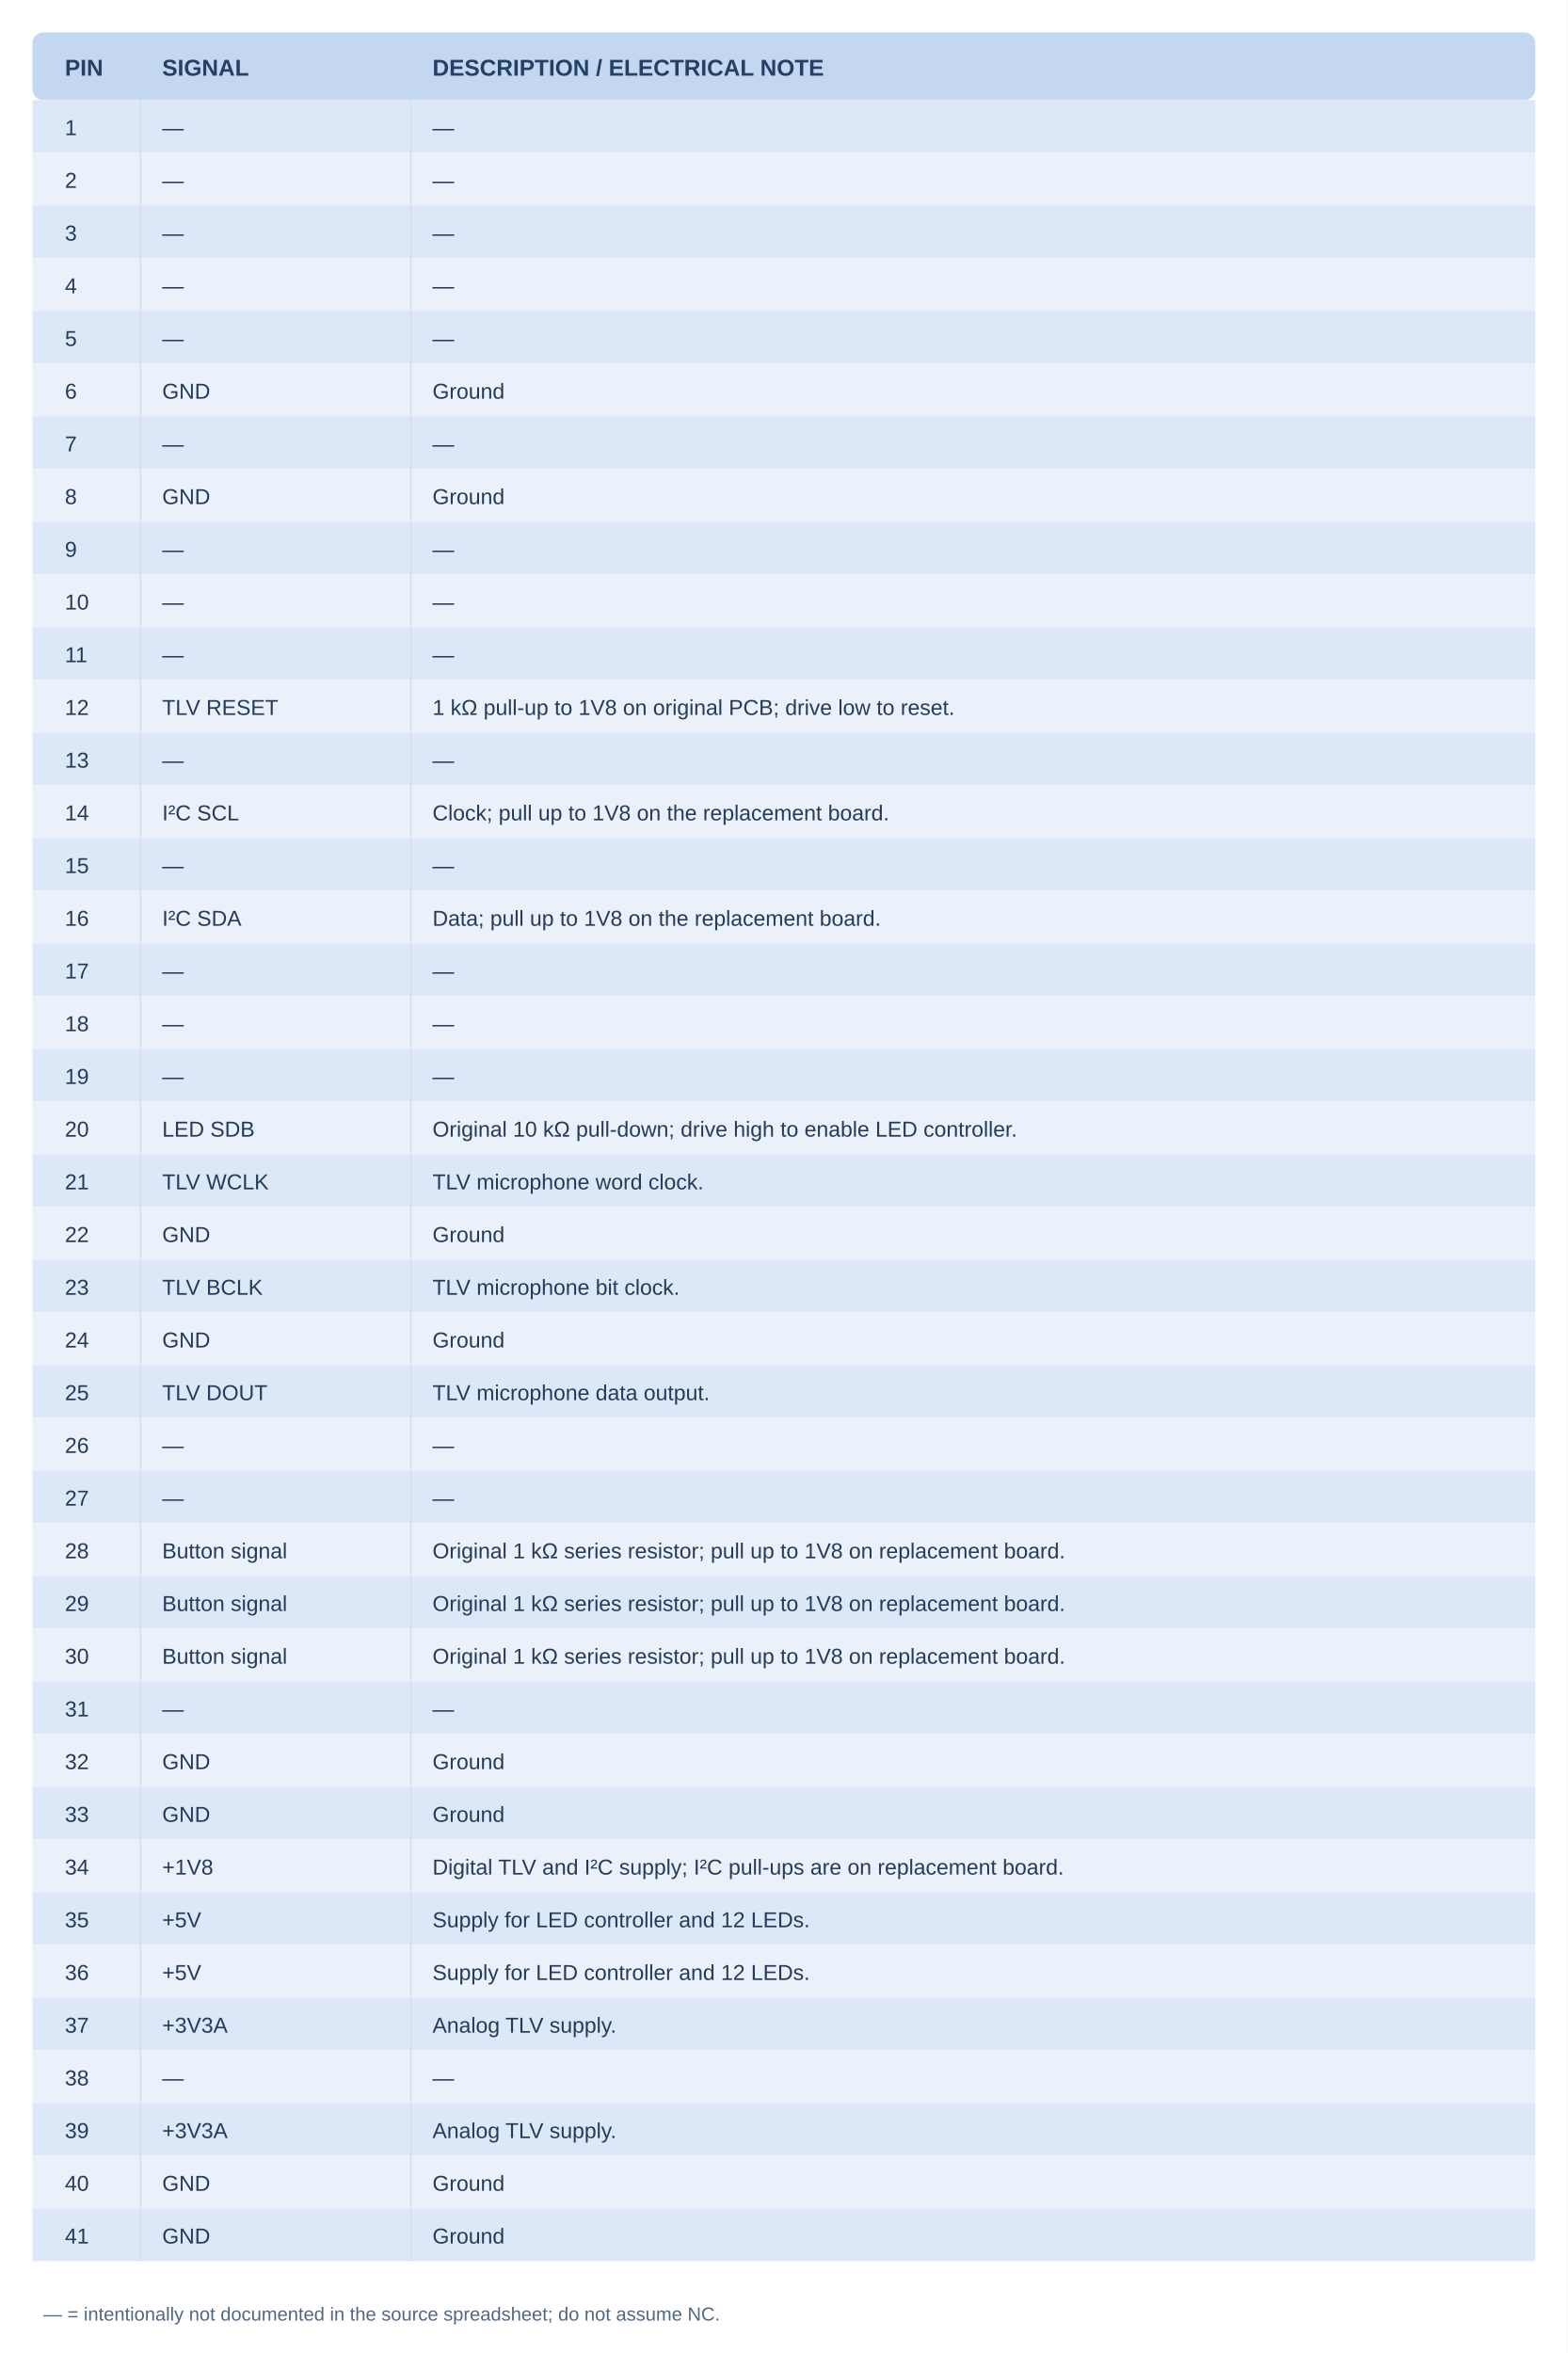
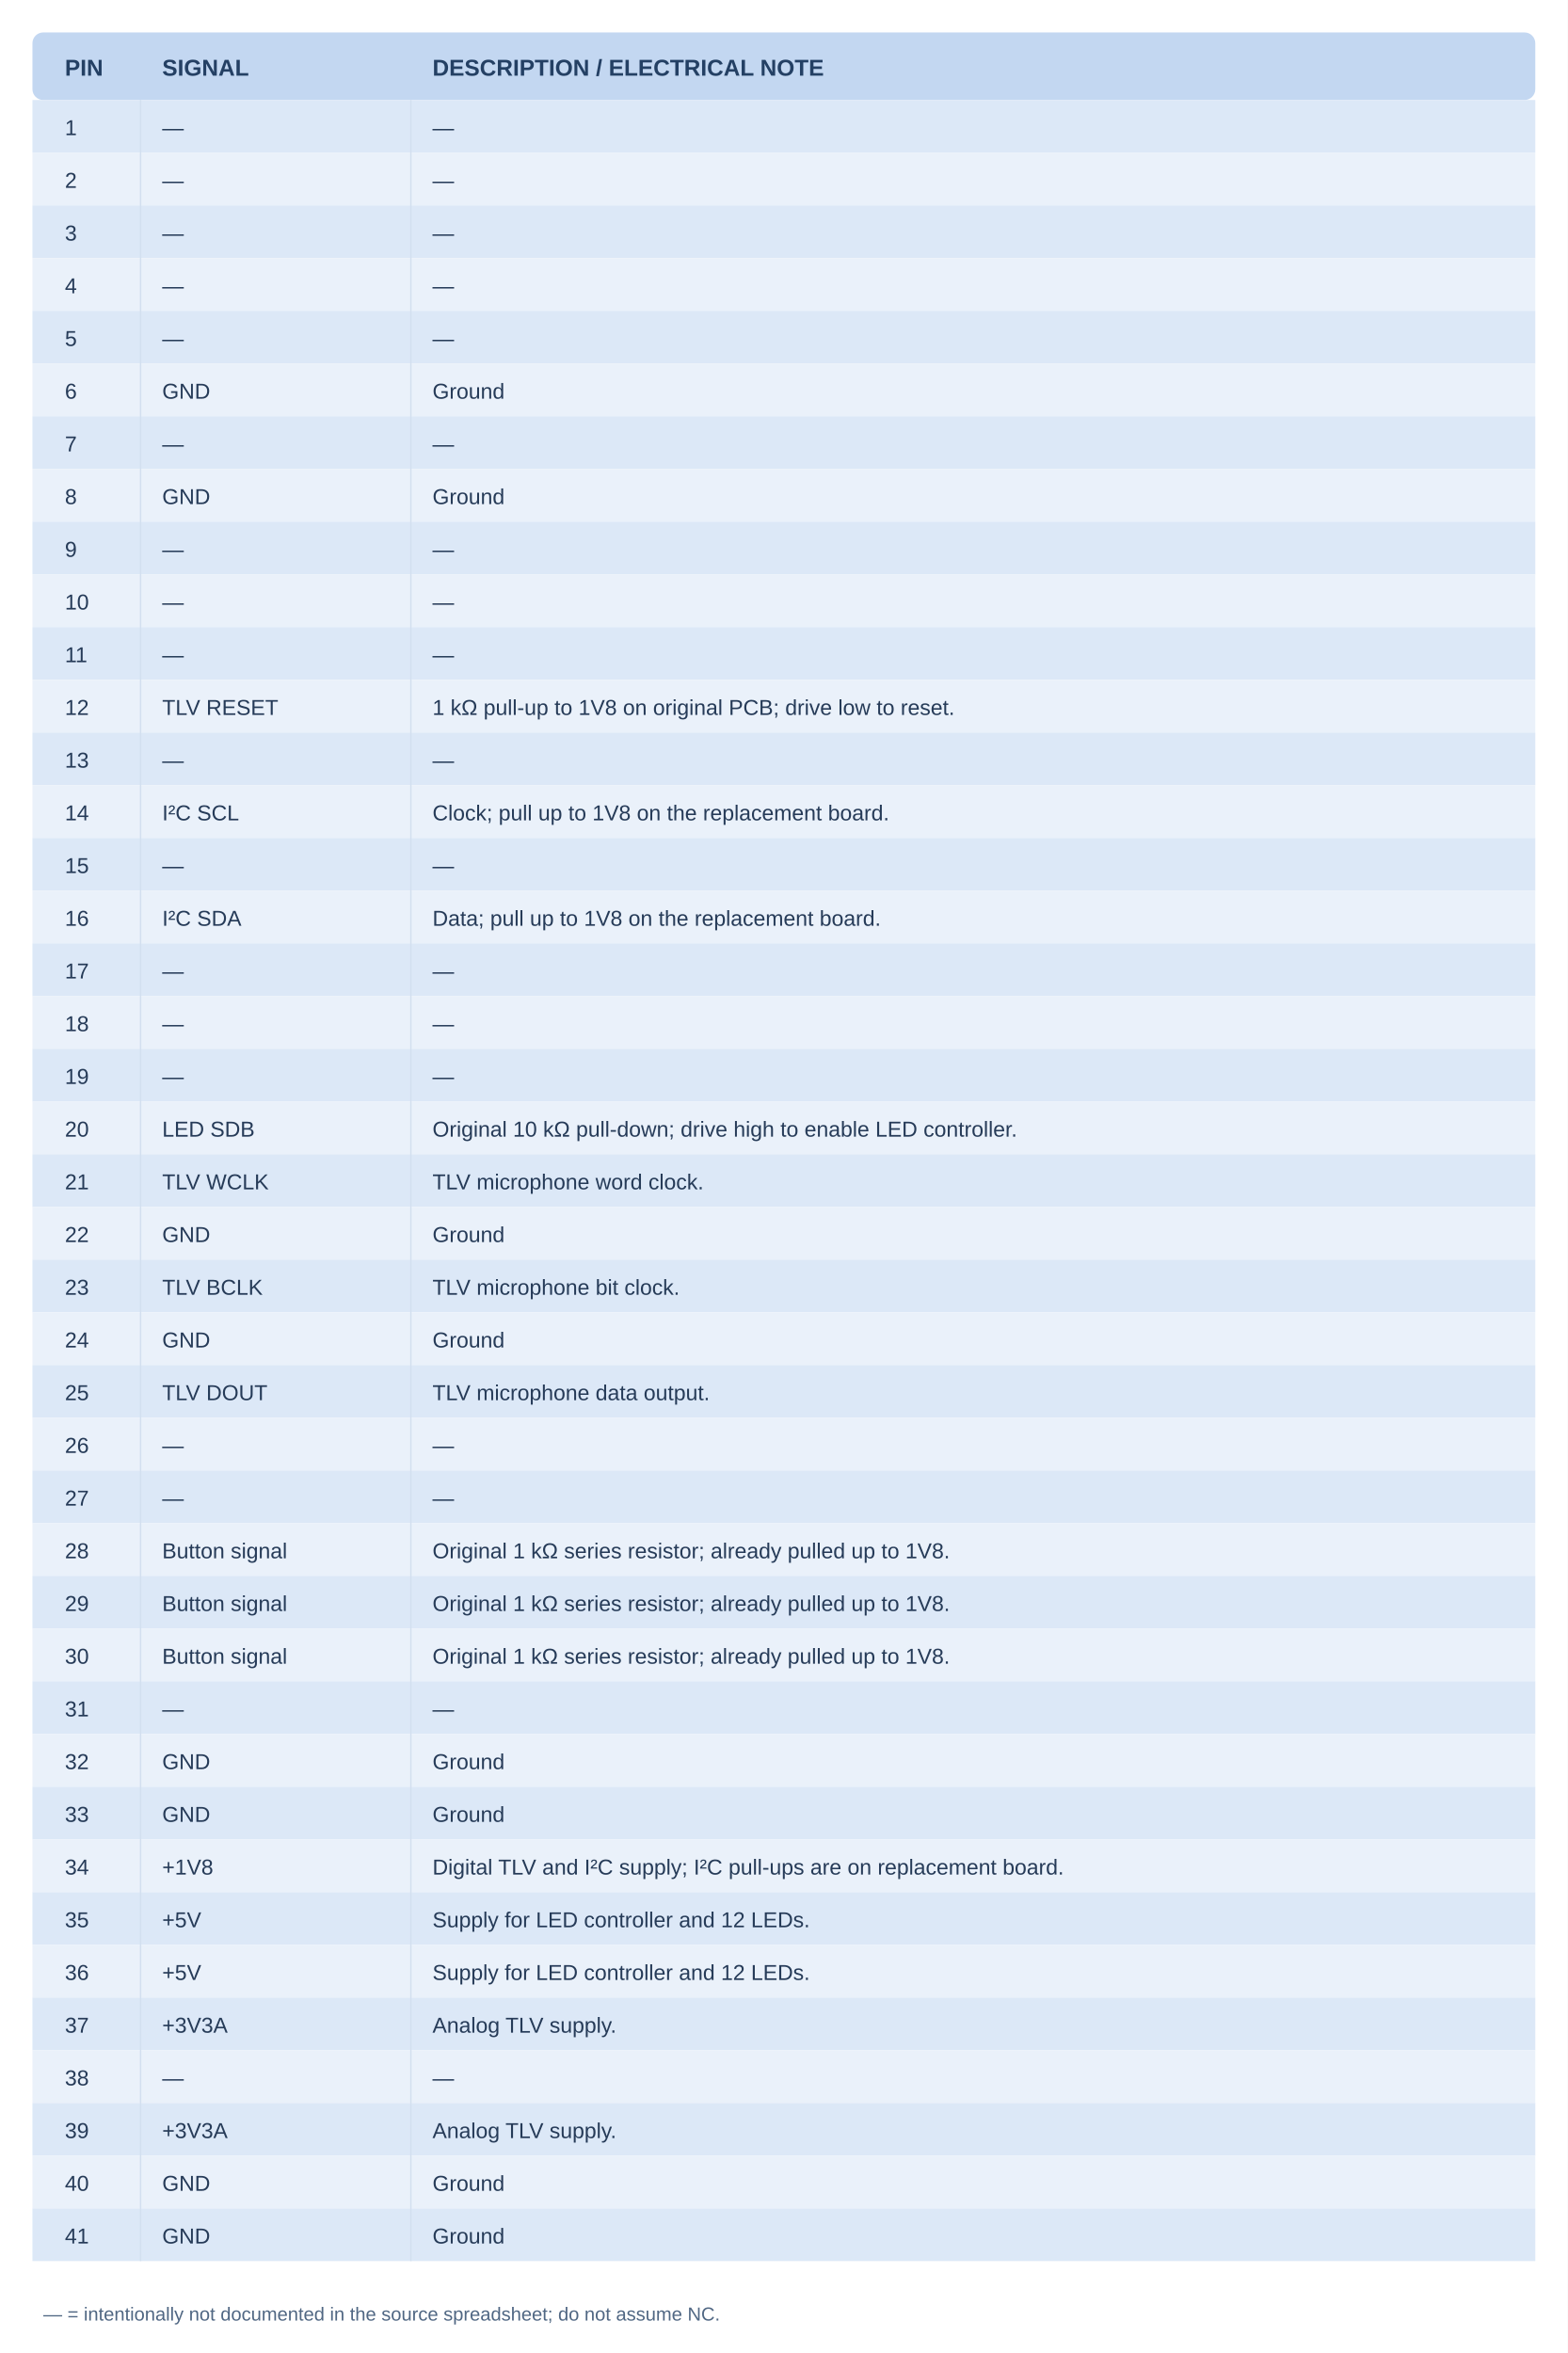
<svg xmlns="http://www.w3.org/2000/svg" width="1160" height="1741" viewBox="0 0 1160 1741" role="img" aria-labelledby="title desc">
  <rect width="1160" height="1741" fill="#ffffff" />
  <rect x="24" y="24" width="1112" height="50" rx="8" fill="#c3d7f1" />
  <g fill="#244064" font-family="Arial, Helvetica, sans-serif" font-size="17" font-weight="700">
    <text x="48" y="56">PIN</text>
    <text x="120" y="56">SIGNAL</text>
    <text x="320" y="56">DESCRIPTION / ELECTRICAL NOTE</text>
  </g>
  <rect x="24" y="74" width="1112" height="39" fill="#dce8f7" />
  <g fill="#263b58" font-family="Arial, Helvetica, sans-serif" font-size="16">
    <text x="48" y="100">1</text>
    <text x="120" y="100">—</text>
    <text x="320" y="100">—</text>
  </g>
  <rect x="24" y="113" width="1112" height="39" fill="#eaf1fa" />
  <g fill="#263b58" font-family="Arial, Helvetica, sans-serif" font-size="16">
    <text x="48" y="139">2</text>
    <text x="120" y="139">—</text>
    <text x="320" y="139">—</text>
  </g>
  <rect x="24" y="152" width="1112" height="39" fill="#dce8f7" />
  <g fill="#263b58" font-family="Arial, Helvetica, sans-serif" font-size="16">
    <text x="48" y="178">3</text>
    <text x="120" y="178">—</text>
    <text x="320" y="178">—</text>
  </g>
  <rect x="24" y="191" width="1112" height="39" fill="#eaf1fa" />
  <g fill="#263b58" font-family="Arial, Helvetica, sans-serif" font-size="16">
    <text x="48" y="217">4</text>
    <text x="120" y="217">—</text>
    <text x="320" y="217">—</text>
  </g>
  <rect x="24" y="230" width="1112" height="39" fill="#dce8f7" />
  <g fill="#263b58" font-family="Arial, Helvetica, sans-serif" font-size="16">
    <text x="48" y="256">5</text>
    <text x="120" y="256">—</text>
    <text x="320" y="256">—</text>
  </g>
  <rect x="24" y="269" width="1112" height="39" fill="#eaf1fa" />
  <g fill="#263b58" font-family="Arial, Helvetica, sans-serif" font-size="16">
    <text x="48" y="295">6</text>
    <text x="120" y="295">GND</text>
    <text x="320" y="295">Ground</text>
  </g>
  <rect x="24" y="308" width="1112" height="39" fill="#dce8f7" />
  <g fill="#263b58" font-family="Arial, Helvetica, sans-serif" font-size="16">
    <text x="48" y="334">7</text>
    <text x="120" y="334">—</text>
    <text x="320" y="334">—</text>
  </g>
  <rect x="24" y="347" width="1112" height="39" fill="#eaf1fa" />
  <g fill="#263b58" font-family="Arial, Helvetica, sans-serif" font-size="16">
    <text x="48" y="373">8</text>
    <text x="120" y="373">GND</text>
    <text x="320" y="373">Ground</text>
  </g>
  <rect x="24" y="386" width="1112" height="39" fill="#dce8f7" />
  <g fill="#263b58" font-family="Arial, Helvetica, sans-serif" font-size="16">
    <text x="48" y="412">9</text>
    <text x="120" y="412">—</text>
    <text x="320" y="412">—</text>
  </g>
  <rect x="24" y="425" width="1112" height="39" fill="#eaf1fa" />
  <g fill="#263b58" font-family="Arial, Helvetica, sans-serif" font-size="16">
    <text x="48" y="451">10</text>
    <text x="120" y="451">—</text>
    <text x="320" y="451">—</text>
  </g>
  <rect x="24" y="464" width="1112" height="39" fill="#dce8f7" />
  <g fill="#263b58" font-family="Arial, Helvetica, sans-serif" font-size="16">
    <text x="48" y="490">11</text>
    <text x="120" y="490">—</text>
    <text x="320" y="490">—</text>
  </g>
  <rect x="24" y="503" width="1112" height="39" fill="#eaf1fa" />
  <g fill="#263b58" font-family="Arial, Helvetica, sans-serif" font-size="16">
    <text x="48" y="529">12</text>
    <text x="120" y="529">TLV RESET</text>
    <text x="320" y="529">1 kΩ pull-up to 1V8 on original PCB; drive low to reset.</text>
  </g>
  <rect x="24" y="542" width="1112" height="39" fill="#dce8f7" />
  <g fill="#263b58" font-family="Arial, Helvetica, sans-serif" font-size="16">
    <text x="48" y="568">13</text>
    <text x="120" y="568">—</text>
    <text x="320" y="568">—</text>
  </g>
  <rect x="24" y="581" width="1112" height="39" fill="#eaf1fa" />
  <g fill="#263b58" font-family="Arial, Helvetica, sans-serif" font-size="16">
    <text x="48" y="607">14</text>
    <text x="120" y="607">I²C SCL</text>
    <text x="320" y="607">Clock; pull up to 1V8 on the replacement board.</text>
  </g>
  <rect x="24" y="620" width="1112" height="39" fill="#dce8f7" />
  <g fill="#263b58" font-family="Arial, Helvetica, sans-serif" font-size="16">
    <text x="48" y="646">15</text>
    <text x="120" y="646">—</text>
    <text x="320" y="646">—</text>
  </g>
  <rect x="24" y="659" width="1112" height="39" fill="#eaf1fa" />
  <g fill="#263b58" font-family="Arial, Helvetica, sans-serif" font-size="16">
    <text x="48" y="685">16</text>
    <text x="120" y="685">I²C SDA</text>
    <text x="320" y="685">Data; pull up to 1V8 on the replacement board.</text>
  </g>
  <rect x="24" y="698" width="1112" height="39" fill="#dce8f7" />
  <g fill="#263b58" font-family="Arial, Helvetica, sans-serif" font-size="16">
    <text x="48" y="724">17</text>
    <text x="120" y="724">—</text>
    <text x="320" y="724">—</text>
  </g>
  <rect x="24" y="737" width="1112" height="39" fill="#eaf1fa" />
  <g fill="#263b58" font-family="Arial, Helvetica, sans-serif" font-size="16">
    <text x="48" y="763">18</text>
    <text x="120" y="763">—</text>
    <text x="320" y="763">—</text>
  </g>
  <rect x="24" y="776" width="1112" height="39" fill="#dce8f7" />
  <g fill="#263b58" font-family="Arial, Helvetica, sans-serif" font-size="16">
    <text x="48" y="802">19</text>
    <text x="120" y="802">—</text>
    <text x="320" y="802">—</text>
  </g>
  <rect x="24" y="815" width="1112" height="39" fill="#eaf1fa" />
  <g fill="#263b58" font-family="Arial, Helvetica, sans-serif" font-size="16">
    <text x="48" y="841">20</text>
    <text x="120" y="841">LED SDB</text>
    <text x="320" y="841">Original 10 kΩ pull-down; drive high to enable LED controller.</text>
  </g>
  <rect x="24" y="854" width="1112" height="39" fill="#dce8f7" />
  <g fill="#263b58" font-family="Arial, Helvetica, sans-serif" font-size="16">
    <text x="48" y="880">21</text>
    <text x="120" y="880">TLV WCLK</text>
    <text x="320" y="880">TLV microphone word clock.</text>
  </g>
  <rect x="24" y="893" width="1112" height="39" fill="#eaf1fa" />
  <g fill="#263b58" font-family="Arial, Helvetica, sans-serif" font-size="16">
    <text x="48" y="919">22</text>
    <text x="120" y="919">GND</text>
    <text x="320" y="919">Ground</text>
  </g>
  <rect x="24" y="932" width="1112" height="39" fill="#dce8f7" />
  <g fill="#263b58" font-family="Arial, Helvetica, sans-serif" font-size="16">
    <text x="48" y="958">23</text>
    <text x="120" y="958">TLV BCLK</text>
    <text x="320" y="958">TLV microphone bit clock.</text>
  </g>
  <rect x="24" y="971" width="1112" height="39" fill="#eaf1fa" />
  <g fill="#263b58" font-family="Arial, Helvetica, sans-serif" font-size="16">
    <text x="48" y="997">24</text>
    <text x="120" y="997">GND</text>
    <text x="320" y="997">Ground</text>
  </g>
  <rect x="24" y="1010" width="1112" height="39" fill="#dce8f7" />
  <g fill="#263b58" font-family="Arial, Helvetica, sans-serif" font-size="16">
    <text x="48" y="1036">25</text>
    <text x="120" y="1036">TLV DOUT</text>
    <text x="320" y="1036">TLV microphone data output.</text>
  </g>
  <rect x="24" y="1049" width="1112" height="39" fill="#eaf1fa" />
  <g fill="#263b58" font-family="Arial, Helvetica, sans-serif" font-size="16">
    <text x="48" y="1075">26</text>
    <text x="120" y="1075">—</text>
    <text x="320" y="1075">—</text>
  </g>
  <rect x="24" y="1088" width="1112" height="39" fill="#dce8f7" />
  <g fill="#263b58" font-family="Arial, Helvetica, sans-serif" font-size="16">
    <text x="48" y="1114">27</text>
    <text x="120" y="1114">—</text>
    <text x="320" y="1114">—</text>
  </g>
  <rect x="24" y="1127" width="1112" height="39" fill="#eaf1fa" />
  <g fill="#263b58" font-family="Arial, Helvetica, sans-serif" font-size="16">
    <text x="48" y="1153">28</text>
    <text x="120" y="1153">Button signal</text>
-     <text x="320" y="1153">Original 1 kΩ series resistor; pull up to 1V8 on replacement board.</text>
+     <text x="320" y="1153">Original 1 kΩ series resistor; already pulled up to 1V8.</text>
  </g>
  <rect x="24" y="1166" width="1112" height="39" fill="#dce8f7" />
  <g fill="#263b58" font-family="Arial, Helvetica, sans-serif" font-size="16">
    <text x="48" y="1192">29</text>
    <text x="120" y="1192">Button signal</text>
-     <text x="320" y="1192">Original 1 kΩ series resistor; pull up to 1V8 on replacement board.</text>
+     <text x="320" y="1192">Original 1 kΩ series resistor; already pulled up to 1V8.</text>
  </g>
  <rect x="24" y="1205" width="1112" height="39" fill="#eaf1fa" />
  <g fill="#263b58" font-family="Arial, Helvetica, sans-serif" font-size="16">
    <text x="48" y="1231">30</text>
    <text x="120" y="1231">Button signal</text>
-     <text x="320" y="1231">Original 1 kΩ series resistor; pull up to 1V8 on replacement board.</text>
+     <text x="320" y="1231">Original 1 kΩ series resistor; already pulled up to 1V8.</text>
  </g>
  <rect x="24" y="1244" width="1112" height="39" fill="#dce8f7" />
  <g fill="#263b58" font-family="Arial, Helvetica, sans-serif" font-size="16">
    <text x="48" y="1270">31</text>
    <text x="120" y="1270">—</text>
    <text x="320" y="1270">—</text>
  </g>
  <rect x="24" y="1283" width="1112" height="39" fill="#eaf1fa" />
  <g fill="#263b58" font-family="Arial, Helvetica, sans-serif" font-size="16">
    <text x="48" y="1309">32</text>
    <text x="120" y="1309">GND</text>
    <text x="320" y="1309">Ground</text>
  </g>
  <rect x="24" y="1322" width="1112" height="39" fill="#dce8f7" />
  <g fill="#263b58" font-family="Arial, Helvetica, sans-serif" font-size="16">
    <text x="48" y="1348">33</text>
    <text x="120" y="1348">GND</text>
    <text x="320" y="1348">Ground</text>
  </g>
  <rect x="24" y="1361" width="1112" height="39" fill="#eaf1fa" />
  <g fill="#263b58" font-family="Arial, Helvetica, sans-serif" font-size="16">
    <text x="48" y="1387">34</text>
    <text x="120" y="1387">+1V8</text>
    <text x="320" y="1387">Digital TLV and I²C supply; I²C pull-ups are on replacement board.</text>
  </g>
  <rect x="24" y="1400" width="1112" height="39" fill="#dce8f7" />
  <g fill="#263b58" font-family="Arial, Helvetica, sans-serif" font-size="16">
    <text x="48" y="1426">35</text>
    <text x="120" y="1426">+5V</text>
    <text x="320" y="1426">Supply for LED controller and 12 LEDs.</text>
  </g>
  <rect x="24" y="1439" width="1112" height="39" fill="#eaf1fa" />
  <g fill="#263b58" font-family="Arial, Helvetica, sans-serif" font-size="16">
    <text x="48" y="1465">36</text>
    <text x="120" y="1465">+5V</text>
    <text x="320" y="1465">Supply for LED controller and 12 LEDs.</text>
  </g>
  <rect x="24" y="1478" width="1112" height="39" fill="#dce8f7" />
  <g fill="#263b58" font-family="Arial, Helvetica, sans-serif" font-size="16">
    <text x="48" y="1504">37</text>
    <text x="120" y="1504">+3V3A</text>
    <text x="320" y="1504">Analog TLV supply.</text>
  </g>
  <rect x="24" y="1517" width="1112" height="39" fill="#eaf1fa" />
  <g fill="#263b58" font-family="Arial, Helvetica, sans-serif" font-size="16">
    <text x="48" y="1543">38</text>
    <text x="120" y="1543">—</text>
    <text x="320" y="1543">—</text>
  </g>
  <rect x="24" y="1556" width="1112" height="39" fill="#dce8f7" />
  <g fill="#263b58" font-family="Arial, Helvetica, sans-serif" font-size="16">
    <text x="48" y="1582">39</text>
    <text x="120" y="1582">+3V3A</text>
    <text x="320" y="1582">Analog TLV supply.</text>
  </g>
  <rect x="24" y="1595" width="1112" height="39" fill="#eaf1fa" />
  <g fill="#263b58" font-family="Arial, Helvetica, sans-serif" font-size="16">
    <text x="48" y="1621">40</text>
    <text x="120" y="1621">GND</text>
    <text x="320" y="1621">Ground</text>
  </g>
  <rect x="24" y="1634" width="1112" height="39" fill="#dce8f7" />
  <g fill="#263b58" font-family="Arial, Helvetica, sans-serif" font-size="16">
    <text x="48" y="1660">41</text>
    <text x="120" y="1660">GND</text>
    <text x="320" y="1660">Ground</text>
  </g>
  <path d="M104 74V1673 M304 74V1673" stroke="#d2dfef" stroke-width="1" />
  <text x="32" y="1717" fill="#506783" font-family="Arial, Helvetica, sans-serif" font-size="14">— = intentionally not documented in the source spreadsheet; do not assume NC.</text>
</svg>
